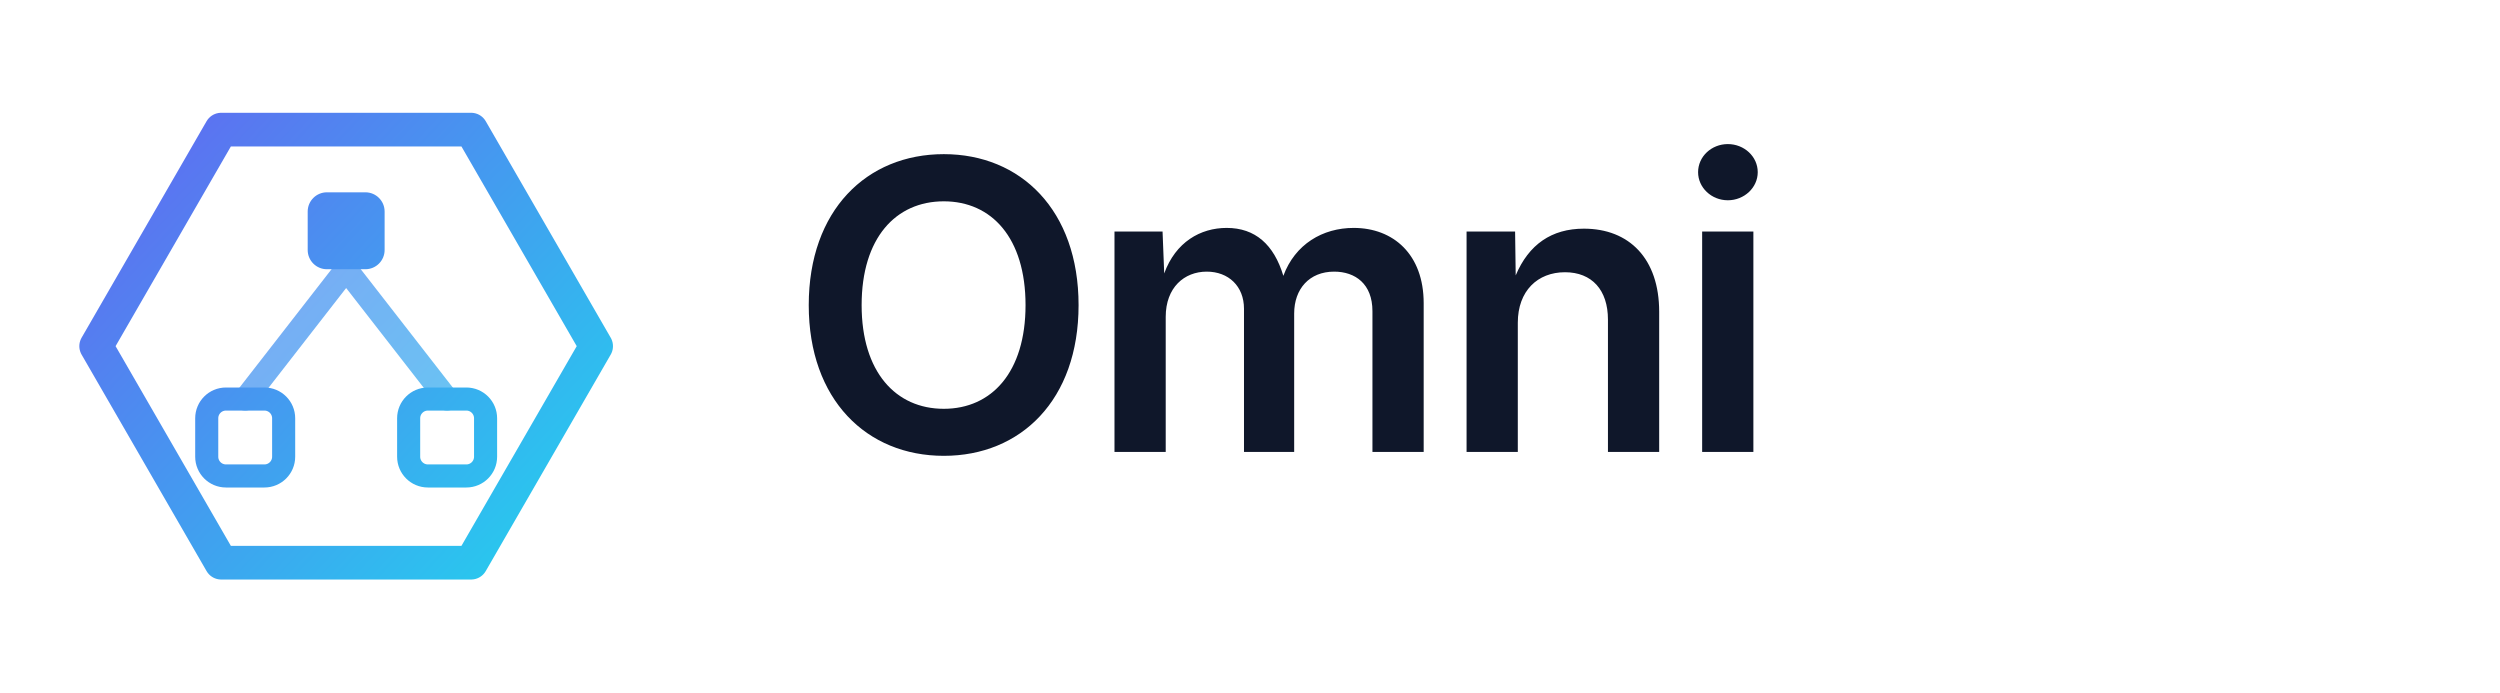
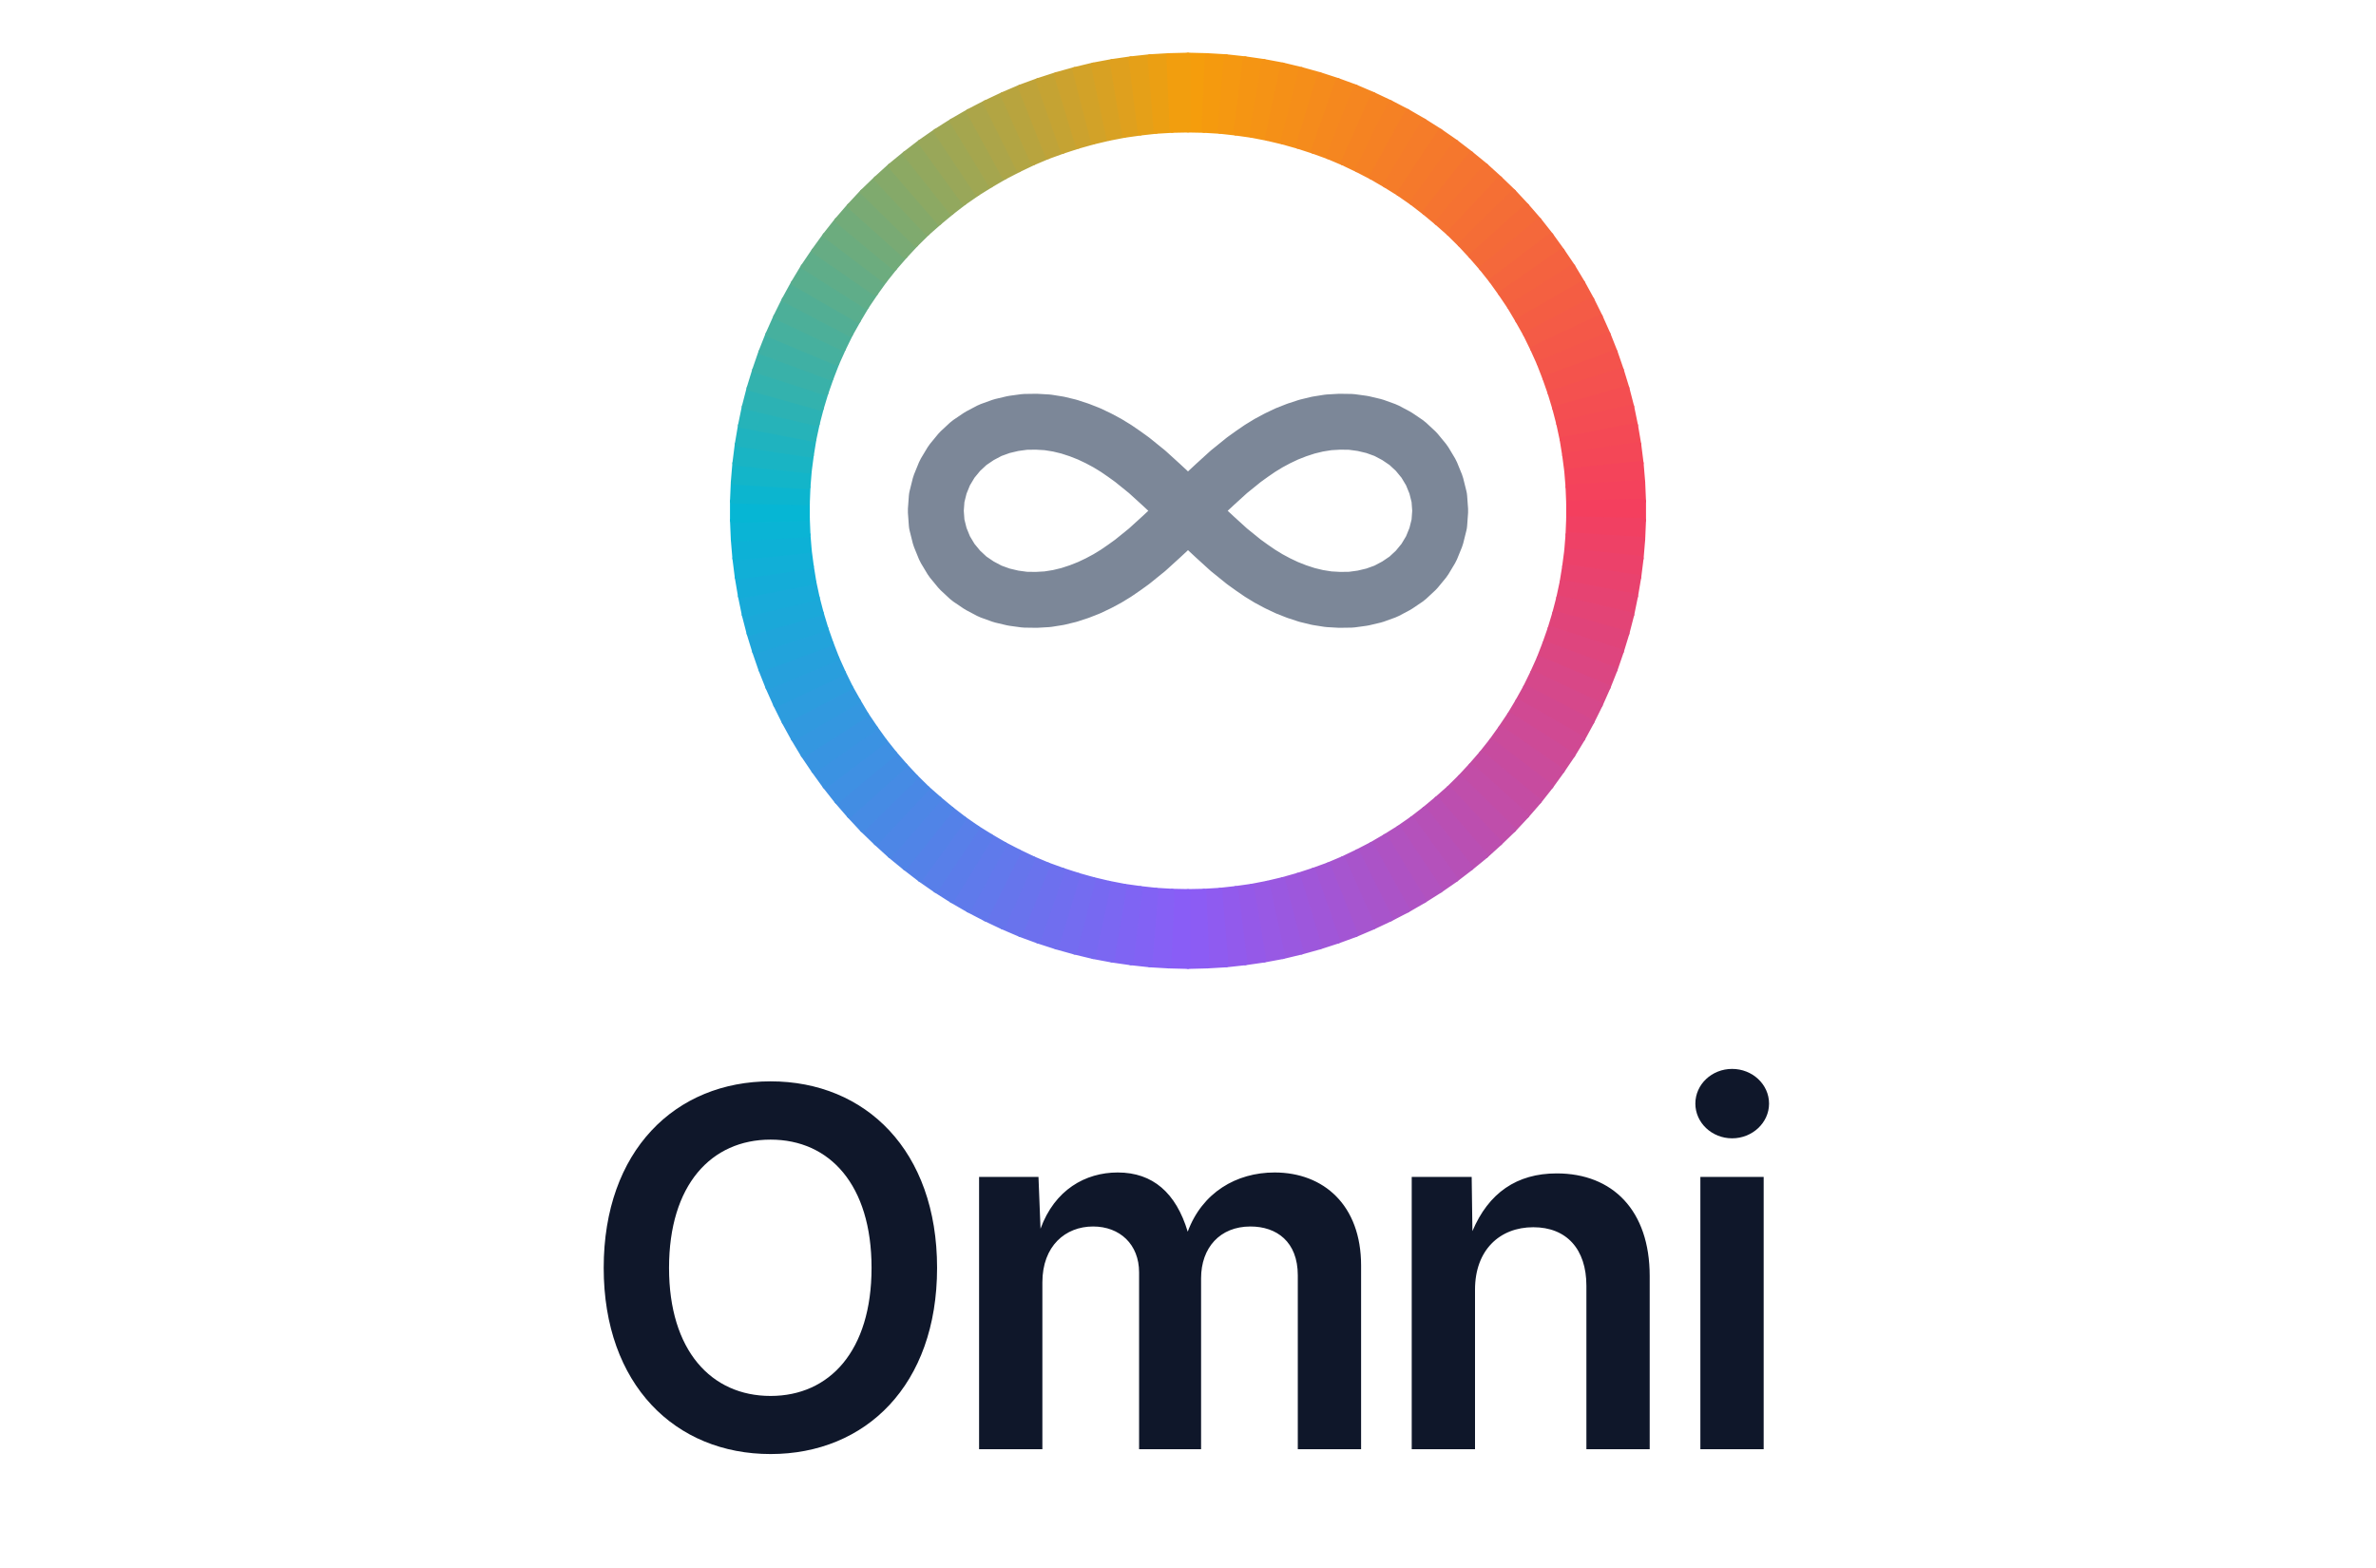
- <svg xmlns="http://www.w3.org/2000/svg" viewBox="0 0 260 72" width="260" height="72" role="img" aria-label="Omni">
-   <defs>
-     <linearGradient id="omniGrad" x1="6" y1="8" x2="58" y2="56" gradientUnits="userSpaceOnUse">
-       <stop offset="0" stop-color="#6366f1" />
-       <stop offset="1" stop-color="#22d3ee" />
-     </linearGradient>
-   </defs>
-   <g transform="translate(4 4)">
-     <path d="M45 9.48 L58 32 L45 54.52 L19 54.52 L6 32 L19 9.48 Z" fill="none" stroke="url(#omniGrad)" stroke-width="3.5" stroke-linejoin="round" />
-     <path d="M32 24 L21.5 37.5 M32 24 L42.5 37.5" fill="none" stroke="url(#omniGrad)" stroke-width="2.4" stroke-linecap="round" opacity="0.75" />
-     <rect x="17.5" y="37.5" width="8" height="8" rx="2" fill="none" stroke="url(#omniGrad)" stroke-width="2.4" />
-     <rect x="38.5" y="37.5" width="8" height="8" rx="2" fill="none" stroke="url(#omniGrad)" stroke-width="2.4" />
-     <rect x="28" y="16" width="8" height="8" rx="2" fill="url(#omniGrad)" />
-   </g>
-   <text x="82" y="47" font-family="Inter,'SF Pro Display','Segoe UI',Roboto,'Helvetica Neue',Arial,sans-serif" font-size="42" font-weight="600" letter-spacing="-1.2" fill="#0f172a">Omni</text>
+ <svg xmlns="http://www.w3.org/2000/svg" viewBox="0 0 200 132" width="200" height="132" role="img" aria-label="Omni">
+   <svg x="57" y="0" width="86" height="86" viewBox="0 0 64 64">
+     <path d="M32.00 32.00 L31.59 31.59 L31.17 31.17 L30.75 30.76 L30.32 30.36 L29.88 29.96 L29.44 29.56 L28.97 29.18 L28.50 28.80 L28.00 28.44 L27.49 28.09 L26.95 27.76 L26.39 27.46 L25.80 27.18 L25.19 26.94 L24.55 26.73 L23.89 26.57 L23.20 26.46 L22.50 26.42 L21.78 26.43 L21.05 26.53 L20.33 26.70 L19.61 26.96 L18.93 27.32 L18.28 27.76 L17.70 28.30 L17.19 28.92 L16.77 29.62 L16.46 30.38 L16.26 31.18 L16.20 32.00 L16.26 32.82 L16.46 33.62 L16.77 34.38 L17.19 35.08 L17.70 35.70 L18.28 36.24 L18.93 36.68 L19.61 37.04 L20.33 37.30 L21.05 37.47 L21.78 37.57 L22.50 37.58 L23.20 37.54 L23.89 37.43 L24.55 37.27 L25.19 37.06 L25.80 36.82 L26.39 36.54 L26.95 36.24 L27.49 35.91 L28.00 35.56 L28.50 35.20 L28.97 34.82 L29.44 34.44 L29.88 34.04 L30.32 33.64 L30.75 33.24 L31.17 32.83 L31.59 32.41 L32.00 32.00 L32.41 31.59 L32.83 31.17 L33.25 30.76 L33.68 30.36 L34.12 29.96 L34.56 29.56 L35.03 29.18 L35.50 28.80 L36.00 28.44 L36.51 28.09 L37.05 27.76 L37.61 27.46 L38.20 27.18 L38.81 26.94 L39.45 26.73 L40.11 26.57 L40.80 26.46 L41.50 26.42 L42.22 26.43 L42.95 26.53 L43.67 26.70 L44.39 26.96 L45.07 27.32 L45.72 27.76 L46.30 28.30 L46.81 28.92 L47.23 29.62 L47.54 30.38 L47.74 31.18 L47.80 32.00 L47.74 32.82 L47.54 33.62 L47.23 34.38 L46.81 35.08 L46.30 35.70 L45.72 36.24 L45.07 36.68 L44.39 37.04 L43.67 37.30 L42.95 37.47 L42.22 37.57 L41.50 37.58 L40.80 37.54 L40.11 37.43 L39.45 37.27 L38.81 37.06 L38.20 36.82 L37.61 36.54 L37.05 36.24 L36.51 35.91 L36.00 35.56 L35.50 35.20 L35.03 34.82 L34.56 34.44 L34.12 34.04 L33.68 33.64 L33.25 33.24 L32.83 32.83 L32.41 32.41 L32.00 32.00 Z" fill="none" stroke="#7c8798" stroke-width="3.5" stroke-linejoin="round" />
+     <g>
+       <path d="M32.00 3.45 L33.20 3.48 L33.00 8.17 L32.00 8.15 Z" fill="#f59d0c" stroke="#f59d0c" stroke-width="0.3" stroke-linejoin="round" />
+       <path d="M33.20 3.48 L34.39 3.55 L34.00 8.23 L33.00 8.17 Z" fill="#f59a0e" stroke="#f59a0e" stroke-width="0.3" stroke-linejoin="round" />
+       <path d="M34.39 3.55 L35.58 3.68 L34.99 8.34 L34.00 8.23 Z" fill="#f59811" stroke="#f59811" stroke-width="0.3" stroke-linejoin="round" />
+       <path d="M35.58 3.68 L36.76 3.85 L35.98 8.48 L34.99 8.34 Z" fill="#f59513" stroke="#f59513" stroke-width="0.3" stroke-linejoin="round" />
+       <path d="M36.76 3.85 L37.94 4.07 L36.96 8.67 L35.98 8.48 Z" fill="#f59315" stroke="#f59315" stroke-width="0.3" stroke-linejoin="round" />
+       <path d="M37.94 4.07 L39.10 4.35 L37.93 8.90 L36.96 8.67 Z" fill="#f59017" stroke="#f59017" stroke-width="0.3" stroke-linejoin="round" />
+       <path d="M39.10 4.35 L40.25 4.67 L38.89 9.17 L37.93 8.90 Z" fill="#f58e19" stroke="#f58e19" stroke-width="0.3" stroke-linejoin="round" />
+       <path d="M40.25 4.67 L41.39 5.04 L39.84 9.48 L38.89 9.17 Z" fill="#f58b1c" stroke="#f58b1c" stroke-width="0.3" stroke-linejoin="round" />
+       <path d="M41.39 5.04 L42.51 5.45 L40.78 9.82 L39.84 9.48 Z" fill="#f5881e" stroke="#f5881e" stroke-width="0.3" stroke-linejoin="round" />
+       <path d="M42.51 5.45 L43.61 5.92 L41.70 10.21 L40.78 9.82 Z" fill="#f58620" stroke="#f58620" stroke-width="0.3" stroke-linejoin="round" />
+       <path d="M43.61 5.92 L44.69 6.43 L42.60 10.64 L41.70 10.21 Z" fill="#f58322" stroke="#f58322" stroke-width="0.3" stroke-linejoin="round" />
+       <path d="M44.69 6.43 L45.75 6.98 L43.49 11.10 L42.60 10.64 Z" fill="#f58124" stroke="#f58124" stroke-width="0.3" stroke-linejoin="round" />
+       <path d="M45.75 6.98 L46.79 7.58 L44.35 11.60 L43.49 11.10 Z" fill="#f57e27" stroke="#f57e27" stroke-width="0.3" stroke-linejoin="round" />
+       <path d="M46.79 7.58 L47.80 8.22 L45.20 12.13 L44.35 11.60 Z" fill="#f57c29" stroke="#f57c29" stroke-width="0.3" stroke-linejoin="round" />
+       <path d="M47.80 8.22 L48.78 8.90 L46.02 12.70 L45.20 12.13 Z" fill="#f5792b" stroke="#f5792b" stroke-width="0.3" stroke-linejoin="round" />
+       <path d="M48.78 8.90 L49.73 9.63 L46.81 13.31 L46.02 12.70 Z" fill="#f5772d" stroke="#f5772d" stroke-width="0.3" stroke-linejoin="round" />
+       <path d="M49.73 9.63 L50.66 10.39 L47.58 13.95 L46.81 13.31 Z" fill="#f57430" stroke="#f57430" stroke-width="0.3" stroke-linejoin="round" />
+       <path d="M50.66 10.39 L51.54 11.19 L48.33 14.61 L47.58 13.95 Z" fill="#f57232" stroke="#f57232" stroke-width="0.3" stroke-linejoin="round" />
+       <path d="M51.54 11.19 L52.40 12.02 L49.04 15.31 L48.33 14.61 Z" fill="#f56f34" stroke="#f56f34" stroke-width="0.3" stroke-linejoin="round" />
+       <path d="M52.40 12.02 L53.22 12.90 L49.72 16.04 L49.04 15.31 Z" fill="#f46d36" stroke="#f46d36" stroke-width="0.3" stroke-linejoin="round" />
+       <path d="M53.22 12.90 L54.00 13.80 L50.38 16.80 L49.72 16.04 Z" fill="#f46a38" stroke="#f46a38" stroke-width="0.3" stroke-linejoin="round" />
+       <path d="M54.00 13.80 L54.74 14.74 L51.00 17.58 L50.38 16.80 Z" fill="#f4683b" stroke="#f4683b" stroke-width="0.3" stroke-linejoin="round" />
+       <path d="M54.74 14.74 L55.44 15.71 L51.58 18.39 L51.00 17.58 Z" fill="#f4653d" stroke="#f4653d" stroke-width="0.3" stroke-linejoin="round" />
+       <path d="M55.44 15.71 L56.11 16.70 L52.14 19.22 L51.58 18.39 Z" fill="#f4623f" stroke="#f4623f" stroke-width="0.3" stroke-linejoin="round" />
+       <path d="M56.11 16.70 L56.73 17.73 L52.65 20.08 L52.14 19.22 Z" fill="#f46041" stroke="#f46041" stroke-width="0.3" stroke-linejoin="round" />
+       <path d="M56.73 17.73 L57.30 18.77 L53.14 20.95 L52.65 20.08 Z" fill="#f45d43" stroke="#f45d43" stroke-width="0.3" stroke-linejoin="round" />
+       <path d="M57.30 18.77 L57.83 19.84 L53.58 21.85 L53.14 20.95 Z" fill="#f45b46" stroke="#f45b46" stroke-width="0.3" stroke-linejoin="round" />
+       <path d="M57.83 19.84 L58.32 20.94 L53.99 22.76 L53.58 21.85 Z" fill="#f45848" stroke="#f45848" stroke-width="0.3" stroke-linejoin="round" />
+       <path d="M58.32 20.94 L58.76 22.05 L54.35 23.69 L53.99 22.76 Z" fill="#f4564a" stroke="#f4564a" stroke-width="0.3" stroke-linejoin="round" />
+       <path d="M58.76 22.05 L59.15 23.18 L54.68 24.63 L54.35 23.69 Z" fill="#f4534c" stroke="#f4534c" stroke-width="0.3" stroke-linejoin="round" />
+       <path d="M59.15 23.18 L59.50 24.32 L54.97 25.59 L54.68 24.63 Z" fill="#f4514f" stroke="#f4514f" stroke-width="0.3" stroke-linejoin="round" />
+       <path d="M59.50 24.32 L59.80 25.48 L55.22 26.55 L54.97 25.59 Z" fill="#f44e51" stroke="#f44e51" stroke-width="0.3" stroke-linejoin="round" />
+       <path d="M59.80 25.48 L60.04 26.65 L55.43 27.53 L55.22 26.55 Z" fill="#f44c53" stroke="#f44c53" stroke-width="0.3" stroke-linejoin="round" />
+       <path d="M60.04 26.65 L60.24 27.83 L55.59 28.52 L55.43 27.53 Z" fill="#f44955" stroke="#f44955" stroke-width="0.3" stroke-linejoin="round" />
+       <path d="M60.24 27.83 L60.39 29.02 L55.72 29.51 L55.59 28.52 Z" fill="#f44757" stroke="#f44757" stroke-width="0.3" stroke-linejoin="round" />
+       <path d="M60.39 29.02 L60.49 30.21 L55.80 30.50 L55.72 29.51 Z" fill="#f4445a" stroke="#f4445a" stroke-width="0.3" stroke-linejoin="round" />
+       <path d="M60.49 30.21 L60.54 31.40 L55.84 31.50 L55.80 30.50 Z" fill="#f4425c" stroke="#f4425c" stroke-width="0.3" stroke-linejoin="round" />
+       <path d="M60.54 31.40 L60.54 32.60 L55.84 32.50 L55.84 31.50 Z" fill="#f43f5e" stroke="#f43f5e" stroke-width="0.3" stroke-linejoin="round" />
+       <path d="M60.54 32.60 L60.49 33.79 L55.80 33.50 L55.84 32.50 Z" fill="#f14062" stroke="#f14062" stroke-width="0.3" stroke-linejoin="round" />
+       <path d="M60.49 33.79 L60.39 34.98 L55.72 34.49 L55.80 33.50 Z" fill="#ee4166" stroke="#ee4166" stroke-width="0.3" stroke-linejoin="round" />
+       <path d="M60.39 34.98 L60.24 36.17 L55.59 35.48 L55.72 34.49 Z" fill="#ec416a" stroke="#ec416a" stroke-width="0.3" stroke-linejoin="round" />
+       <path d="M60.24 36.17 L60.04 37.35 L55.43 36.47 L55.59 35.48 Z" fill="#e9426e" stroke="#e9426e" stroke-width="0.3" stroke-linejoin="round" />
+       <path d="M60.04 37.35 L59.80 38.52 L55.22 37.45 L55.43 36.47 Z" fill="#e64372" stroke="#e64372" stroke-width="0.3" stroke-linejoin="round" />
+       <path d="M59.80 38.52 L59.50 39.68 L54.97 38.41 L55.22 37.45 Z" fill="#e34476" stroke="#e34476" stroke-width="0.3" stroke-linejoin="round" />
+       <path d="M59.50 39.68 L59.15 40.82 L54.68 39.37 L54.97 38.41 Z" fill="#e0447a" stroke="#e0447a" stroke-width="0.3" stroke-linejoin="round" />
+       <path d="M59.15 40.82 L58.76 41.95 L54.35 40.31 L54.68 39.37 Z" fill="#de457e" stroke="#de457e" stroke-width="0.3" stroke-linejoin="round" />
+       <path d="M58.76 41.95 L58.32 43.06 L53.99 41.24 L54.35 40.31 Z" fill="#db4682" stroke="#db4682" stroke-width="0.3" stroke-linejoin="round" />
+       <path d="M58.32 43.06 L57.83 44.16 L53.58 42.15 L53.99 41.24 Z" fill="#d84787" stroke="#d84787" stroke-width="0.3" stroke-linejoin="round" />
+       <path d="M57.83 44.16 L57.30 45.23 L53.14 43.05 L53.58 42.15 Z" fill="#d5488b" stroke="#d5488b" stroke-width="0.3" stroke-linejoin="round" />
+       <path d="M57.30 45.23 L56.73 46.28 L52.65 43.93 L53.14 43.05 Z" fill="#d2488f" stroke="#d2488f" stroke-width="0.3" stroke-linejoin="round" />
+       <path d="M56.73 46.28 L56.11 47.30 L52.14 44.78 L52.65 43.93 Z" fill="#d04993" stroke="#d04993" stroke-width="0.3" stroke-linejoin="round" />
+       <path d="M56.11 47.30 L55.44 48.29 L51.58 45.61 L52.14 44.78 Z" fill="#cd4a97" stroke="#cd4a97" stroke-width="0.3" stroke-linejoin="round" />
+       <path d="M55.44 48.29 L54.74 49.26 L51.00 46.42 L51.58 45.61 Z" fill="#ca4b9b" stroke="#ca4b9b" stroke-width="0.3" stroke-linejoin="round" />
+       <path d="M54.74 49.26 L54.00 50.20 L50.38 47.20 L51.00 46.42 Z" fill="#c74b9f" stroke="#c74b9f" stroke-width="0.3" stroke-linejoin="round" />
+       <path d="M54.00 50.20 L53.22 51.10 L49.72 47.96 L50.38 47.20 Z" fill="#c44ca3" stroke="#c44ca3" stroke-width="0.3" stroke-linejoin="round" />
+       <path d="M53.22 51.10 L52.40 51.98 L49.04 48.69 L49.72 47.96 Z" fill="#c24da7" stroke="#c24da7" stroke-width="0.3" stroke-linejoin="round" />
+       <path d="M52.40 51.98 L51.54 52.81 L48.33 49.39 L49.04 48.69 Z" fill="#bf4eab" stroke="#bf4eab" stroke-width="0.3" stroke-linejoin="round" />
+       <path d="M51.54 52.81 L50.66 53.61 L47.58 50.05 L48.33 49.39 Z" fill="#bc4eaf" stroke="#bc4eaf" stroke-width="0.3" stroke-linejoin="round" />
+       <path d="M50.66 53.61 L49.73 54.37 L46.81 50.69 L47.58 50.05 Z" fill="#b94fb3" stroke="#b94fb3" stroke-width="0.3" stroke-linejoin="round" />
+       <path d="M49.73 54.37 L48.78 55.10 L46.02 51.30 L46.81 50.69 Z" fill="#b650b7" stroke="#b650b7" stroke-width="0.3" stroke-linejoin="round" />
+       <path d="M48.78 55.10 L47.80 55.78 L45.20 51.87 L46.02 51.30 Z" fill="#b451bb" stroke="#b451bb" stroke-width="0.3" stroke-linejoin="round" />
+       <path d="M47.80 55.78 L46.79 56.42 L44.35 52.40 L45.20 51.87 Z" fill="#b152bf" stroke="#b152bf" stroke-width="0.3" stroke-linejoin="round" />
+       <path d="M46.79 56.42 L45.75 57.02 L43.49 52.90 L44.35 52.40 Z" fill="#ae52c3" stroke="#ae52c3" stroke-width="0.3" stroke-linejoin="round" />
+       <path d="M45.75 57.02 L44.69 57.57 L42.60 53.36 L43.49 52.90 Z" fill="#ab53c7" stroke="#ab53c7" stroke-width="0.3" stroke-linejoin="round" />
+       <path d="M44.69 57.57 L43.61 58.08 L41.70 53.79 L42.60 53.36 Z" fill="#a854cb" stroke="#a854cb" stroke-width="0.3" stroke-linejoin="round" />
+       <path d="M43.61 58.08 L42.51 58.55 L40.78 54.18 L41.70 53.79 Z" fill="#a655cf" stroke="#a655cf" stroke-width="0.3" stroke-linejoin="round" />
+       <path d="M42.51 58.55 L41.39 58.96 L39.84 54.52 L40.78 54.18 Z" fill="#a355d4" stroke="#a355d4" stroke-width="0.3" stroke-linejoin="round" />
+       <path d="M41.39 58.96 L40.25 59.33 L38.89 54.83 L39.84 54.52 Z" fill="#a056d8" stroke="#a056d8" stroke-width="0.3" stroke-linejoin="round" />
+       <path d="M40.25 59.33 L39.10 59.65 L37.93 55.10 L38.89 54.83 Z" fill="#9d57dc" stroke="#9d57dc" stroke-width="0.3" stroke-linejoin="round" />
+       <path d="M39.10 59.65 L37.94 59.93 L36.96 55.33 L37.93 55.10 Z" fill="#9a58e0" stroke="#9a58e0" stroke-width="0.3" stroke-linejoin="round" />
+       <path d="M37.94 59.93 L36.76 60.15 L35.98 55.52 L36.96 55.33 Z" fill="#9859e4" stroke="#9859e4" stroke-width="0.3" stroke-linejoin="round" />
+       <path d="M36.76 60.15 L35.58 60.32 L34.99 55.66 L35.98 55.52 Z" fill="#9559e8" stroke="#9559e8" stroke-width="0.3" stroke-linejoin="round" />
+       <path d="M35.58 60.32 L34.39 60.45 L34.00 55.77 L34.99 55.66 Z" fill="#925aec" stroke="#925aec" stroke-width="0.3" stroke-linejoin="round" />
+       <path d="M34.39 60.45 L33.20 60.52 L33.00 55.83 L34.00 55.77 Z" fill="#8f5bf0" stroke="#8f5bf0" stroke-width="0.3" stroke-linejoin="round" />
+       <path d="M33.20 60.52 L32.00 60.55 L32.00 55.85 L33.00 55.83 Z" fill="#8c5cf4" stroke="#8c5cf4" stroke-width="0.3" stroke-linejoin="round" />
+       <path d="M32.00 60.55 L30.80 60.52 L31.00 55.83 L32.00 55.85 Z" fill="#895df6" stroke="#895df6" stroke-width="0.3" stroke-linejoin="round" />
+       <path d="M30.80 60.52 L29.61 60.45 L30.00 55.77 L31.00 55.83 Z" fill="#8660f5" stroke="#8660f5" stroke-width="0.3" stroke-linejoin="round" />
+       <path d="M29.61 60.45 L28.42 60.32 L29.01 55.66 L30.00 55.77 Z" fill="#8262f4" stroke="#8262f4" stroke-width="0.3" stroke-linejoin="round" />
+       <path d="M28.42 60.32 L27.24 60.15 L28.02 55.52 L29.01 55.66 Z" fill="#7f64f3" stroke="#7f64f3" stroke-width="0.3" stroke-linejoin="round" />
+       <path d="M27.24 60.15 L26.06 59.93 L27.04 55.33 L28.02 55.52 Z" fill="#7b67f2" stroke="#7b67f2" stroke-width="0.3" stroke-linejoin="round" />
+       <path d="M26.06 59.93 L24.90 59.65 L26.07 55.10 L27.04 55.33 Z" fill="#7769f1" stroke="#7769f1" stroke-width="0.3" stroke-linejoin="round" />
+       <path d="M24.90 59.65 L23.75 59.33 L25.11 54.83 L26.07 55.10 Z" fill="#746cf0" stroke="#746cf0" stroke-width="0.3" stroke-linejoin="round" />
+       <path d="M23.75 59.33 L22.61 58.96 L24.16 54.52 L25.11 54.83 Z" fill="#706eef" stroke="#706eef" stroke-width="0.3" stroke-linejoin="round" />
+       <path d="M22.61 58.96 L21.49 58.55 L23.22 54.18 L24.16 54.52 Z" fill="#6d70ee" stroke="#6d70ee" stroke-width="0.3" stroke-linejoin="round" />
+       <path d="M21.49 58.55 L20.39 58.08 L22.30 53.79 L23.22 54.18 Z" fill="#6973ed" stroke="#6973ed" stroke-width="0.3" stroke-linejoin="round" />
+       <path d="M20.39 58.08 L19.31 57.57 L21.40 53.36 L22.30 53.79 Z" fill="#6675ec" stroke="#6675ec" stroke-width="0.3" stroke-linejoin="round" />
+       <path d="M19.31 57.57 L18.25 57.02 L20.51 52.90 L21.40 53.36 Z" fill="#6278ec" stroke="#6278ec" stroke-width="0.3" stroke-linejoin="round" />
+       <path d="M18.25 57.02 L17.21 56.42 L19.65 52.40 L20.51 52.90 Z" fill="#5f7aeb" stroke="#5f7aeb" stroke-width="0.3" stroke-linejoin="round" />
+       <path d="M17.21 56.42 L16.20 55.78 L18.80 51.87 L19.65 52.40 Z" fill="#5b7cea" stroke="#5b7cea" stroke-width="0.3" stroke-linejoin="round" />
+       <path d="M16.20 55.78 L15.22 55.10 L17.98 51.30 L18.80 51.87 Z" fill="#587fe9" stroke="#587fe9" stroke-width="0.3" stroke-linejoin="round" />
+       <path d="M15.22 55.10 L14.27 54.37 L17.19 50.69 L17.98 51.30 Z" fill="#5481e8" stroke="#5481e8" stroke-width="0.3" stroke-linejoin="round" />
+       <path d="M14.27 54.37 L13.34 53.61 L16.42 50.05 L17.19 50.69 Z" fill="#5084e7" stroke="#5084e7" stroke-width="0.3" stroke-linejoin="round" />
+       <path d="M13.34 53.61 L12.46 52.81 L15.67 49.39 L16.42 50.05 Z" fill="#4d86e6" stroke="#4d86e6" stroke-width="0.3" stroke-linejoin="round" />
+       <path d="M12.46 52.81 L11.60 51.98 L14.96 48.69 L15.67 49.39 Z" fill="#4988e5" stroke="#4988e5" stroke-width="0.3" stroke-linejoin="round" />
+       <path d="M11.60 51.98 L10.78 51.10 L14.28 47.96 L14.96 48.69 Z" fill="#468be4" stroke="#468be4" stroke-width="0.3" stroke-linejoin="round" />
+       <path d="M10.78 51.10 L10.00 50.20 L13.62 47.20 L14.28 47.96 Z" fill="#428de3" stroke="#428de3" stroke-width="0.3" stroke-linejoin="round" />
+       <path d="M10.00 50.20 L9.26 49.26 L13.00 46.42 L13.62 47.20 Z" fill="#3f90e3" stroke="#3f90e3" stroke-width="0.3" stroke-linejoin="round" />
+       <path d="M9.26 49.26 L8.56 48.29 L12.42 45.61 L13.00 46.42 Z" fill="#3b92e2" stroke="#3b92e2" stroke-width="0.3" stroke-linejoin="round" />
+       <path d="M8.56 48.29 L7.89 47.30 L11.86 44.78 L12.42 45.61 Z" fill="#3894e1" stroke="#3894e1" stroke-width="0.3" stroke-linejoin="round" />
+       <path d="M7.89 47.30 L7.27 46.27 L11.35 43.92 L11.86 44.78 Z" fill="#3497e0" stroke="#3497e0" stroke-width="0.3" stroke-linejoin="round" />
+       <path d="M7.27 46.27 L6.70 45.23 L10.86 43.05 L11.35 43.92 Z" fill="#3199df" stroke="#3199df" stroke-width="0.3" stroke-linejoin="round" />
+       <path d="M6.70 45.23 L6.17 44.16 L10.42 42.15 L10.86 43.05 Z" fill="#2d9cde" stroke="#2d9cde" stroke-width="0.3" stroke-linejoin="round" />
+       <path d="M6.17 44.16 L5.68 43.06 L10.01 41.24 L10.42 42.15 Z" fill="#299edd" stroke="#299edd" stroke-width="0.3" stroke-linejoin="round" />
+       <path d="M5.68 43.06 L5.24 41.95 L9.65 40.31 L10.01 41.24 Z" fill="#26a0dc" stroke="#26a0dc" stroke-width="0.3" stroke-linejoin="round" />
+       <path d="M5.24 41.95 L4.85 40.82 L9.32 39.37 L9.65 40.31 Z" fill="#22a3db" stroke="#22a3db" stroke-width="0.3" stroke-linejoin="round" />
+       <path d="M4.85 40.82 L4.50 39.68 L9.03 38.41 L9.32 39.37 Z" fill="#1fa5da" stroke="#1fa5da" stroke-width="0.3" stroke-linejoin="round" />
+       <path d="M4.50 39.68 L4.20 38.52 L8.78 37.45 L9.03 38.41 Z" fill="#1ba8d9" stroke="#1ba8d9" stroke-width="0.3" stroke-linejoin="round" />
+       <path d="M4.20 38.52 L3.96 37.35 L8.57 36.47 L8.78 37.45 Z" fill="#18aad9" stroke="#18aad9" stroke-width="0.3" stroke-linejoin="round" />
+       <path d="M3.96 37.35 L3.76 36.17 L8.41 35.48 L8.57 36.47 Z" fill="#14acd8" stroke="#14acd8" stroke-width="0.3" stroke-linejoin="round" />
+       <path d="M3.76 36.17 L3.61 34.98 L8.28 34.49 L8.41 35.48 Z" fill="#11afd7" stroke="#11afd7" stroke-width="0.3" stroke-linejoin="round" />
+       <path d="M3.61 34.98 L3.51 33.79 L8.20 33.50 L8.28 34.49 Z" fill="#0db1d6" stroke="#0db1d6" stroke-width="0.3" stroke-linejoin="round" />
+       <path d="M3.51 33.79 L3.46 32.60 L8.16 32.50 L8.20 33.50 Z" fill="#0ab4d5" stroke="#0ab4d5" stroke-width="0.3" stroke-linejoin="round" />
+       <path d="M3.46 32.60 L3.46 31.40 L8.16 31.50 L8.16 32.50 Z" fill="#06b6d4" stroke="#06b6d4" stroke-width="0.3" stroke-linejoin="round" />
+       <path d="M3.46 31.40 L3.51 30.21 L8.20 30.50 L8.16 31.50 Z" fill="#0cb5cf" stroke="#0cb5cf" stroke-width="0.3" stroke-linejoin="round" />
+       <path d="M3.51 30.21 L3.61 29.02 L8.28 29.51 L8.20 30.50 Z" fill="#13b5c9" stroke="#13b5c9" stroke-width="0.3" stroke-linejoin="round" />
+       <path d="M3.61 29.02 L3.76 27.83 L8.41 28.52 L8.28 29.51 Z" fill="#19b4c4" stroke="#19b4c4" stroke-width="0.3" stroke-linejoin="round" />
+       <path d="M3.76 27.83 L3.96 26.65 L8.57 27.53 L8.41 28.52 Z" fill="#1fb3bf" stroke="#1fb3bf" stroke-width="0.3" stroke-linejoin="round" />
+       <path d="M3.96 26.65 L4.20 25.48 L8.78 26.55 L8.57 27.53 Z" fill="#26b3b9" stroke="#26b3b9" stroke-width="0.3" stroke-linejoin="round" />
+       <path d="M4.20 25.48 L4.50 24.32 L9.03 25.59 L8.78 26.55 Z" fill="#2cb2b4" stroke="#2cb2b4" stroke-width="0.3" stroke-linejoin="round" />
+       <path d="M4.50 24.32 L4.85 23.18 L9.32 24.63 L9.03 25.59 Z" fill="#33b2ae" stroke="#33b2ae" stroke-width="0.3" stroke-linejoin="round" />
+       <path d="M4.85 23.18 L5.24 22.05 L9.65 23.69 L9.32 24.63 Z" fill="#39b1a9" stroke="#39b1a9" stroke-width="0.3" stroke-linejoin="round" />
+       <path d="M5.24 22.05 L5.68 20.94 L10.01 22.76 L9.65 23.69 Z" fill="#3fb0a4" stroke="#3fb0a4" stroke-width="0.3" stroke-linejoin="round" />
+       <path d="M5.68 20.94 L6.17 19.84 L10.42 21.85 L10.01 22.76 Z" fill="#46b09e" stroke="#46b09e" stroke-width="0.3" stroke-linejoin="round" />
+       <path d="M6.17 19.84 L6.70 18.77 L10.86 20.95 L10.42 21.85 Z" fill="#4caf99" stroke="#4caf99" stroke-width="0.3" stroke-linejoin="round" />
+       <path d="M6.70 18.77 L7.27 17.73 L11.35 20.08 L10.86 20.95 Z" fill="#52ae94" stroke="#52ae94" stroke-width="0.3" stroke-linejoin="round" />
+       <path d="M7.27 17.73 L7.89 16.70 L11.86 19.22 L11.35 20.08 Z" fill="#59ae8e" stroke="#59ae8e" stroke-width="0.3" stroke-linejoin="round" />
+       <path d="M7.89 16.70 L8.56 15.71 L12.42 18.39 L11.86 19.22 Z" fill="#5fad89" stroke="#5fad89" stroke-width="0.3" stroke-linejoin="round" />
+       <path d="M8.56 15.71 L9.26 14.74 L13.00 17.58 L12.42 18.39 Z" fill="#66ac84" stroke="#66ac84" stroke-width="0.3" stroke-linejoin="round" />
+       <path d="M9.26 14.74 L10.00 13.80 L13.62 16.80 L13.00 17.58 Z" fill="#6cac7e" stroke="#6cac7e" stroke-width="0.3" stroke-linejoin="round" />
+       <path d="M10.00 13.80 L10.78 12.90 L14.28 16.04 L13.62 16.80 Z" fill="#72ab79" stroke="#72ab79" stroke-width="0.3" stroke-linejoin="round" />
+       <path d="M10.78 12.90 L11.60 12.02 L14.96 15.31 L14.28 16.04 Z" fill="#79aa74" stroke="#79aa74" stroke-width="0.3" stroke-linejoin="round" />
+       <path d="M11.60 12.02 L12.46 11.19 L15.67 14.61 L14.96 15.31 Z" fill="#7faa6e" stroke="#7faa6e" stroke-width="0.3" stroke-linejoin="round" />
+       <path d="M12.46 11.19 L13.34 10.39 L16.42 13.95 L15.67 14.61 Z" fill="#85a969" stroke="#85a969" stroke-width="0.3" stroke-linejoin="round" />
+       <path d="M13.34 10.39 L14.27 9.63 L17.19 13.31 L16.42 13.95 Z" fill="#8ca963" stroke="#8ca963" stroke-width="0.3" stroke-linejoin="round" />
+       <path d="M14.27 9.63 L15.22 8.90 L17.98 12.70 L17.19 13.31 Z" fill="#92a85e" stroke="#92a85e" stroke-width="0.3" stroke-linejoin="round" />
+       <path d="M15.22 8.90 L16.20 8.22 L18.80 12.13 L17.98 12.70 Z" fill="#99a759" stroke="#99a759" stroke-width="0.3" stroke-linejoin="round" />
+       <path d="M16.20 8.22 L17.21 7.58 L19.65 11.60 L18.80 12.13 Z" fill="#9fa753" stroke="#9fa753" stroke-width="0.3" stroke-linejoin="round" />
+       <path d="M17.21 7.58 L18.25 6.98 L20.51 11.10 L19.65 11.60 Z" fill="#a5a64e" stroke="#a5a64e" stroke-width="0.3" stroke-linejoin="round" />
+       <path d="M18.25 6.98 L19.31 6.43 L21.40 10.64 L20.51 11.10 Z" fill="#aca549" stroke="#aca549" stroke-width="0.3" stroke-linejoin="round" />
+       <path d="M19.31 6.43 L20.39 5.92 L22.30 10.21 L21.40 10.64 Z" fill="#b2a543" stroke="#b2a543" stroke-width="0.3" stroke-linejoin="round" />
+       <path d="M20.39 5.92 L21.49 5.45 L23.22 9.82 L22.30 10.21 Z" fill="#b8a43e" stroke="#b8a43e" stroke-width="0.3" stroke-linejoin="round" />
+       <path d="M21.49 5.45 L22.61 5.04 L24.16 9.48 L23.22 9.82 Z" fill="#bfa339" stroke="#bfa339" stroke-width="0.3" stroke-linejoin="round" />
+       <path d="M22.61 5.04 L23.75 4.67 L25.11 9.17 L24.16 9.48 Z" fill="#c5a333" stroke="#c5a333" stroke-width="0.3" stroke-linejoin="round" />
+       <path d="M23.75 4.67 L24.90 4.35 L26.07 8.90 L25.11 9.17 Z" fill="#cca22e" stroke="#cca22e" stroke-width="0.3" stroke-linejoin="round" />
+       <path d="M24.90 4.35 L26.06 4.07 L27.04 8.67 L26.07 8.90 Z" fill="#d2a228" stroke="#d2a228" stroke-width="0.3" stroke-linejoin="round" />
+       <path d="M26.06 4.07 L27.24 3.85 L28.02 8.48 L27.04 8.67 Z" fill="#d8a123" stroke="#d8a123" stroke-width="0.3" stroke-linejoin="round" />
+       <path d="M27.24 3.85 L28.42 3.68 L29.01 8.34 L28.02 8.48 Z" fill="#dfa01e" stroke="#dfa01e" stroke-width="0.3" stroke-linejoin="round" />
+       <path d="M28.42 3.68 L29.61 3.55 L30.00 8.23 L29.01 8.34 Z" fill="#e5a018" stroke="#e5a018" stroke-width="0.3" stroke-linejoin="round" />
+       <path d="M29.61 3.55 L30.80 3.48 L31.00 8.17 L30.00 8.23 Z" fill="#eb9f13" stroke="#eb9f13" stroke-width="0.3" stroke-linejoin="round" />
+       <path d="M30.80 3.48 L32.00 3.45 L32.00 8.15 L31.00 8.17 Z" fill="#f29e0e" stroke="#f29e0e" stroke-width="0.3" stroke-linejoin="round" />
+     </g>
+   </svg>
+   <text x="100" y="122" text-anchor="middle" font-family="Inter,'SF Pro Display','Segoe UI',Roboto,'Helvetica Neue',Arial,sans-serif" font-size="42" font-weight="600" letter-spacing="-1.4" fill="#0f172a">Omni</text>
</svg>
